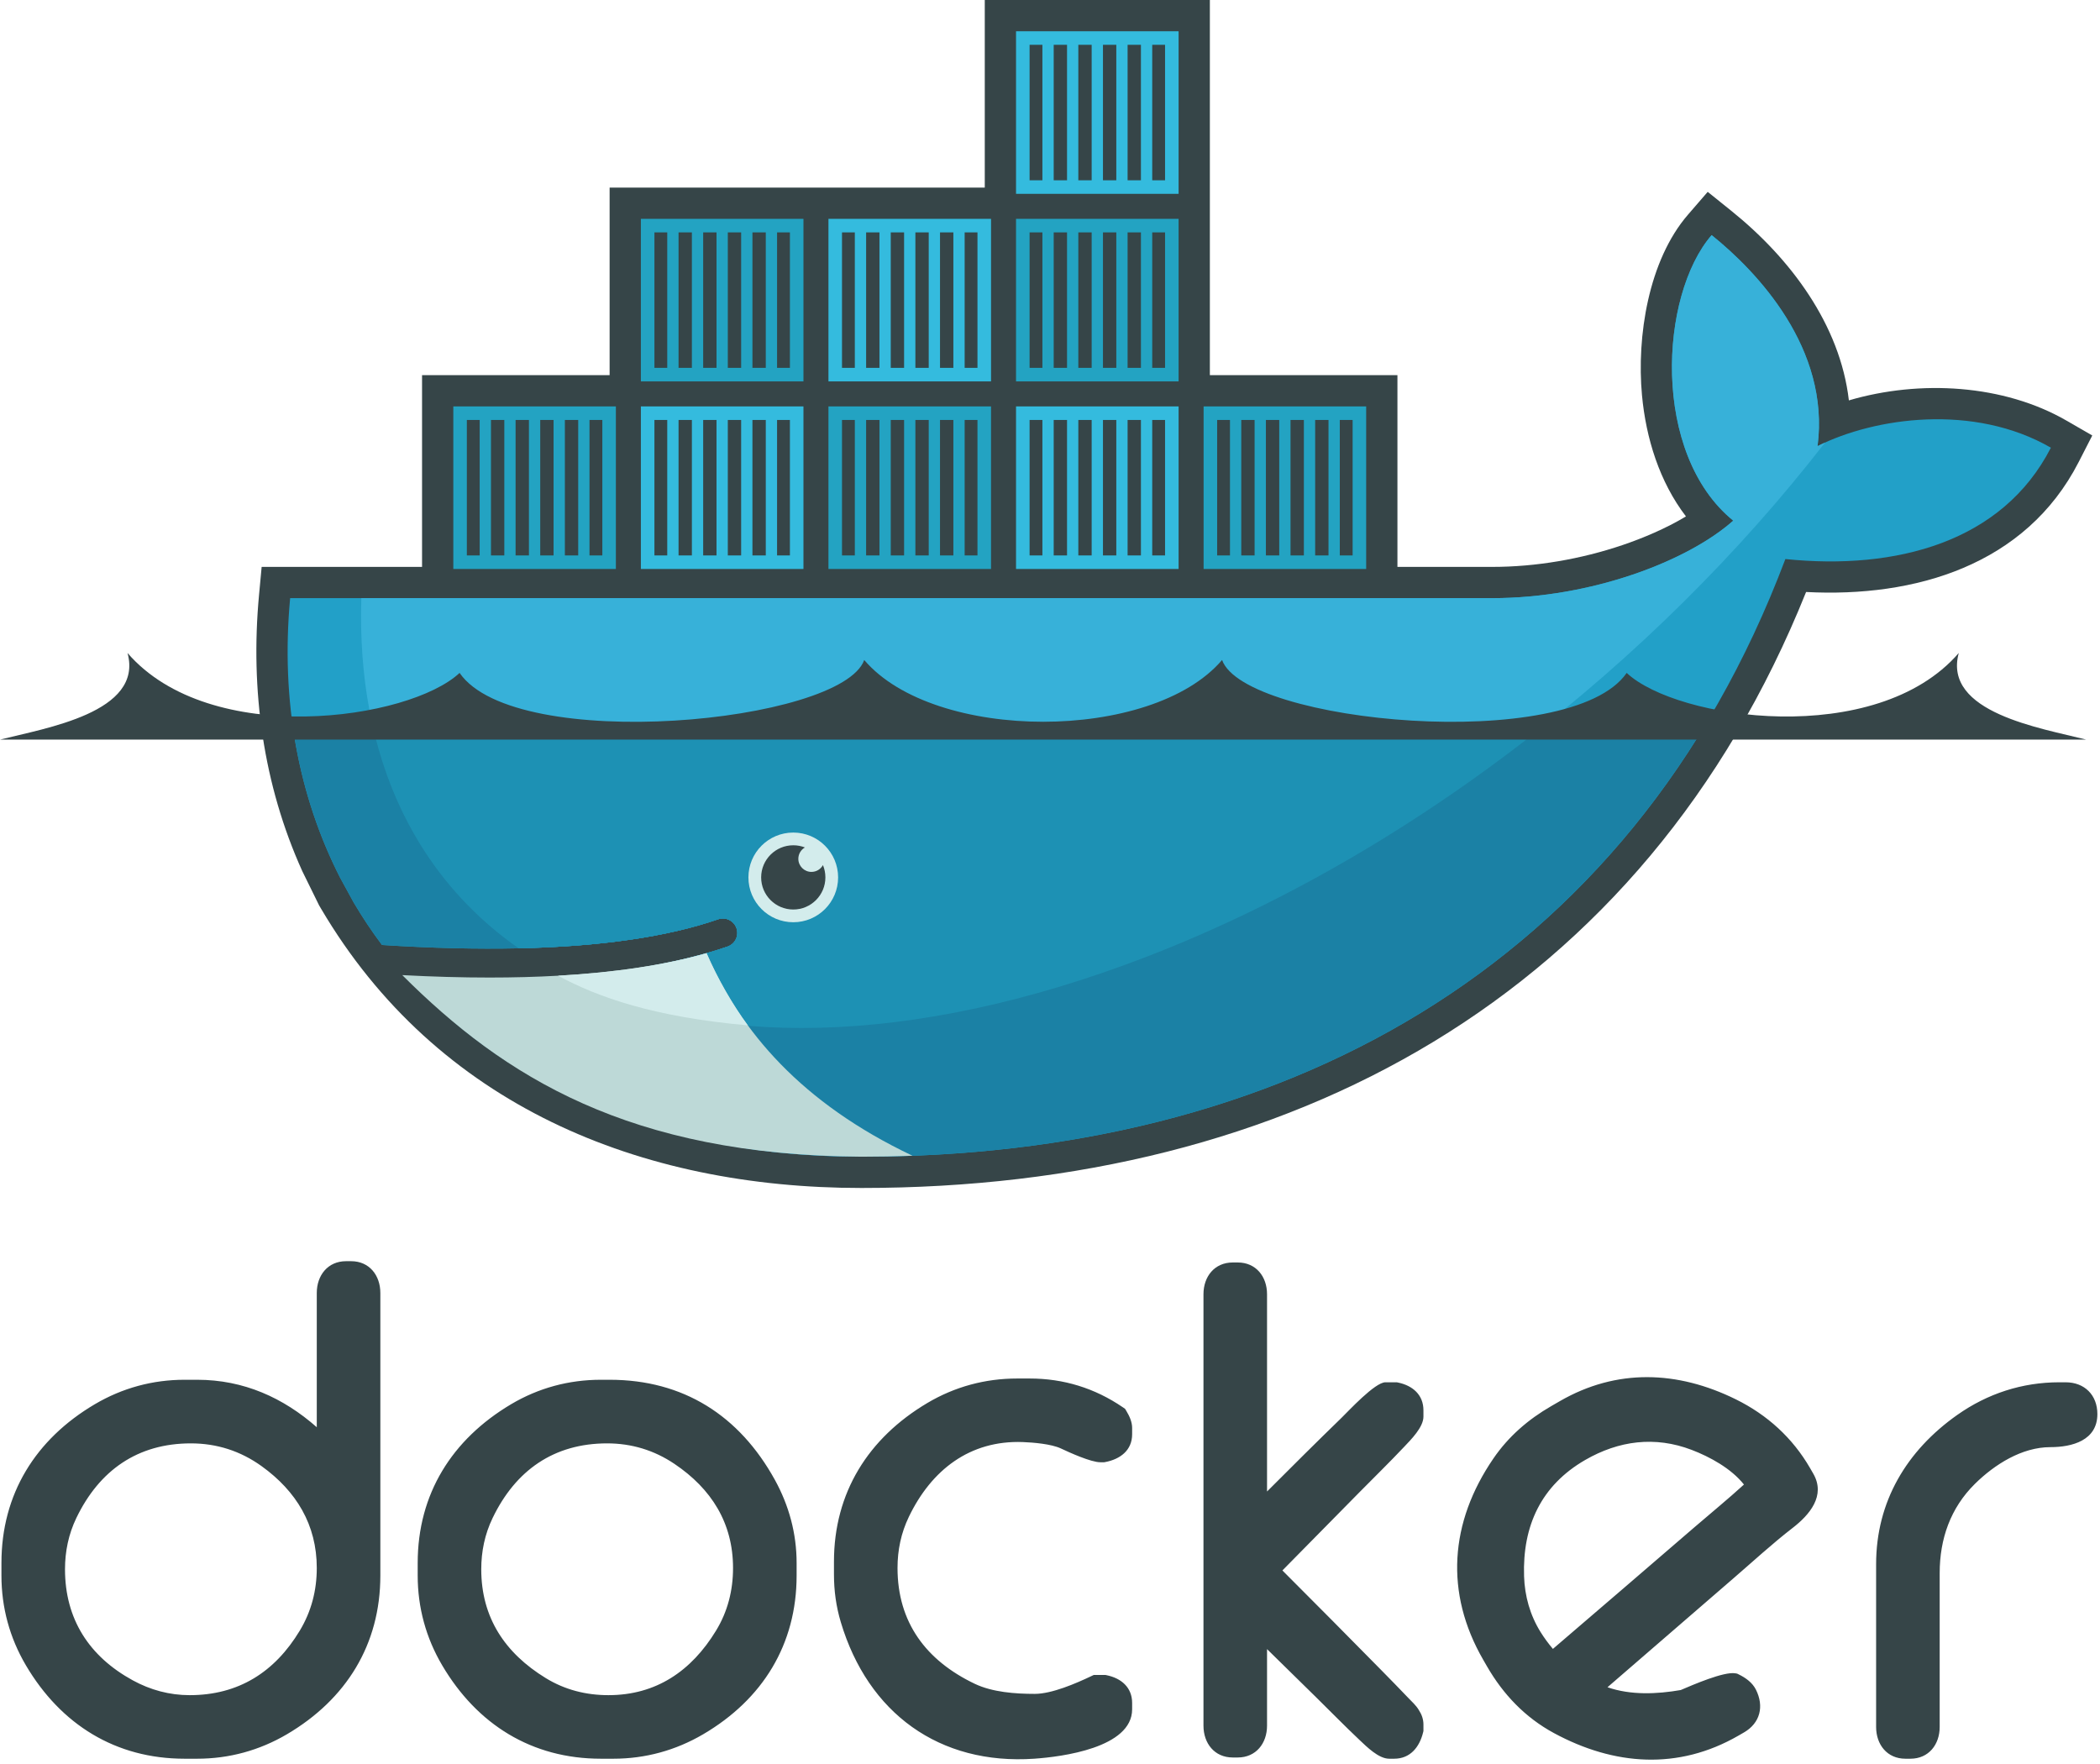
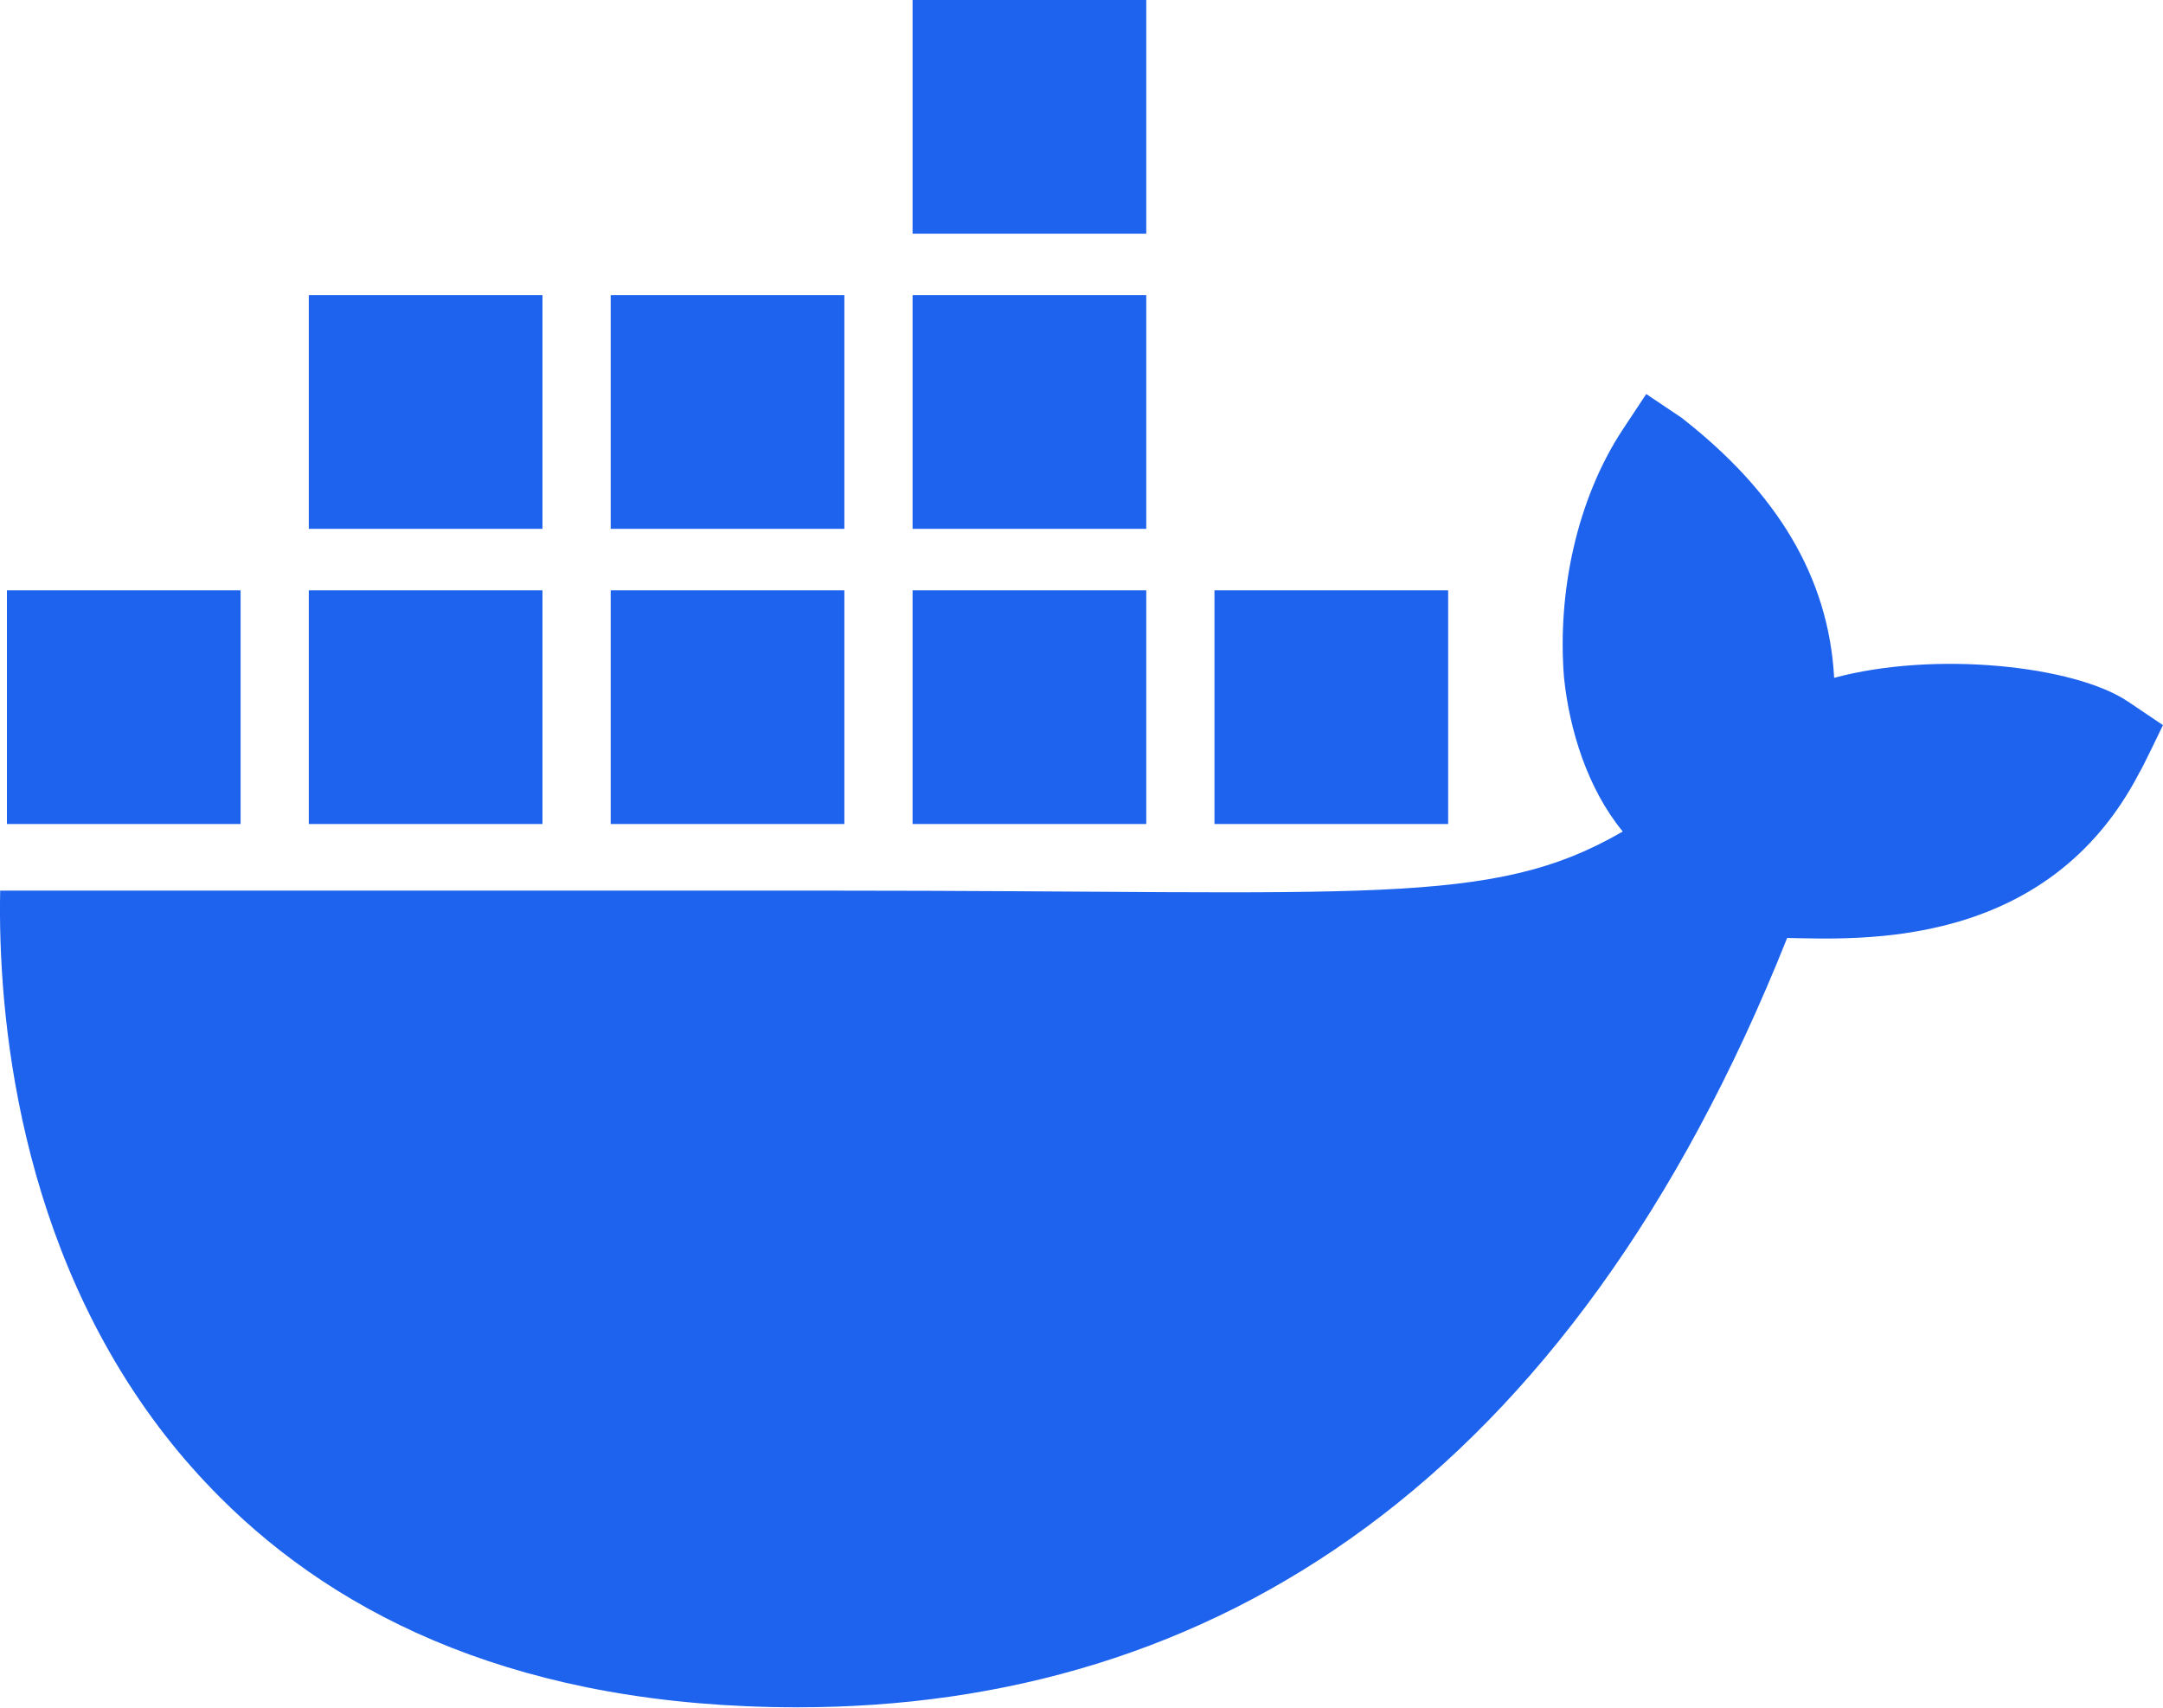
- <svg xmlns="http://www.w3.org/2000/svg" width="256px" height="215px" viewBox="0 0 256 215" version="1.1">
-   <g stroke="none" stroke-width="1" fill="none" fill-rule="evenodd">
-     <path d="M38.617,173.984 L38.617,157.622 C38.617,155.473 39.961,153.745 42.186,153.745 L42.803,153.745 C45.028,153.745 46.366,155.474 46.366,157.622 L46.366,192.069 C46.366,200.469 42.215,207.153 34.984,211.411 C31.631,213.384 27.926,214.396 24.039,214.396 L22.502,214.396 C14.1,214.396 7.425,210.243 3.16,203.015 C1.181,199.66 0.176,195.961 0.176,192.069 L0.176,190.534 C0.176,182.131 4.328,175.451 11.554,171.185 C14.91,169.204 18.61,168.2 22.502,168.2 L24.039,168.2 C29.725,168.2 34.549,170.404 38.617,173.984 L38.617,173.984 Z M7.924,191.3 C7.924,197.368 10.865,201.93 16.182,204.839 C18.332,206.016 20.666,206.648 23.119,206.648 C29.075,206.648 33.493,203.838 36.54,198.791 C37.957,196.443 38.617,193.874 38.617,191.143 C38.617,185.883 36.127,181.778 31.888,178.729 C29.318,176.881 26.425,175.954 23.27,175.954 C16.778,175.954 12.106,179.233 9.302,185.06 C8.356,187.029 7.924,189.121 7.924,191.3 L7.924,191.3 Z M73.248,168.2 L74.322,168.2 C83.3,168.2 90.128,172.555 94.455,180.392 C96.185,183.527 97.111,186.949 97.111,190.534 L97.111,192.069 C97.111,200.469 92.969,207.162 85.726,211.412 C82.373,213.379 78.669,214.396 74.783,214.396 L73.248,214.396 C64.846,214.396 58.169,210.243 53.906,203.015 C51.927,199.66 50.919,195.961 50.919,192.069 L50.919,190.534 C50.919,182.13 55.088,175.472 62.296,171.187 C65.647,169.196 69.354,168.2 73.248,168.2 L73.248,168.2 Z M58.667,191.3 C58.667,197.19 61.558,201.523 66.533,204.569 C68.869,206 71.442,206.648 74.171,206.648 C79.991,206.648 84.293,203.697 87.287,198.785 C88.715,196.443 89.361,193.87 89.361,191.143 C89.361,185.666 86.723,181.482 82.213,178.45 C79.742,176.787 76.991,175.954 74.015,175.954 C67.523,175.954 62.851,179.233 60.048,185.06 C59.1,187.029 58.667,189.121 58.667,191.3 L58.667,191.3 Z M129.324,176.573 C128.155,176.025 125.964,175.843 124.7,175.795 C118.226,175.551 113.542,179.197 110.794,184.908 C109.845,186.878 109.412,188.963 109.412,191.143 C109.412,197.78 112.897,202.427 118.821,205.26 C120.985,206.294 123.779,206.491 126.144,206.491 C128.225,206.491 131.164,205.216 133.01,204.339 L133.33,204.187 L134.763,204.187 L134.921,204.219 C136.683,204.586 138.013,205.703 138.013,207.599 L138.013,208.366 C138.013,213.084 129.391,214.164 126.101,214.394 C114.491,215.197 105.808,208.821 102.498,197.747 C101.923,195.824 101.664,193.914 101.664,191.91 L101.664,190.377 C101.664,181.974 105.834,175.318 113.041,171.036 C116.392,169.046 120.098,168.047 123.992,168.047 L125.527,168.047 C129.657,168.047 133.461,169.22 136.871,171.549 L137.152,171.743 L137.328,172.035 C137.696,172.645 138.013,173.351 138.013,174.077 L138.013,174.844 C138.013,176.822 136.534,177.886 134.747,178.23 L134.599,178.256 L134.141,178.256 C132.985,178.256 130.356,177.059 129.324,176.573 L129.324,176.573 Z M154.458,181.82 C157.467,178.806 160.488,175.798 163.543,172.834 C164.394,172.007 167.617,168.507 168.886,168.507 L170.274,168.507 L170.432,168.54 C172.2,168.907 173.524,170.026 173.524,171.926 L173.524,172.692 C173.524,173.988 172.006,175.494 171.169,176.381 C169.389,178.268 167.515,180.093 165.693,181.942 L156.331,191.445 C160.362,195.484 164.389,199.528 168.387,203.599 C169.493,204.725 170.599,205.852 171.688,206.995 C172.073,207.4 172.641,207.904 172.964,208.465 C173.311,208.991 173.524,209.584 173.524,210.217 L173.524,211.018 L173.479,211.202 C173.044,212.97 171.922,214.396 169.963,214.396 L169.346,214.396 C168.064,214.396 166.616,212.945 165.738,212.117 C163.929,210.411 162.181,208.617 160.407,206.874 L154.458,201.034 L154.458,210.368 C154.458,212.518 153.112,214.246 150.889,214.246 L150.278,214.246 C148.053,214.246 146.709,212.518 146.709,210.368 L146.709,157.772 C146.709,155.621 148.054,153.902 150.278,153.902 L150.889,153.902 C153.112,153.902 154.458,155.621 154.458,157.772 L154.458,181.82 L154.458,181.82 Z M251.035,168.507 L251.804,168.507 C254.129,168.507 255.68,170.073 255.68,172.384 C255.68,175.592 252.613,176.413 249.959,176.413 C246.479,176.413 243.157,178.52 240.758,180.883 C237.767,183.832 236.457,187.609 236.457,191.761 L236.457,210.52 C236.457,212.671 235.115,214.396 232.887,214.396 L232.276,214.396 C230.049,214.396 228.707,212.671 228.707,210.52 L228.707,190.684 C228.707,183.067 232.415,176.849 238.596,172.488 C242.288,169.883 246.516,168.507 251.035,168.507 L251.035,168.507 Z M195.961,205.683 C198.78,206.668 201.996,206.527 204.889,206.023 C206.368,205.394 210.153,203.744 211.545,203.985 L211.762,204.022 L211.962,204.12 C212.812,204.532 213.623,205.115 214.057,205.979 C215.071,208.007 214.584,210.045 212.592,211.196 L211.929,211.579 C204.578,215.821 196.761,215.233 189.434,211.271 C185.931,209.377 183.251,206.566 181.274,203.139 L180.812,202.338 C176.093,194.166 176.73,185.57 182.051,177.799 C183.889,175.113 186.29,173.038 189.097,171.415 L190.159,170.802 C197.081,166.806 204.5,167.08 211.61,170.587 C215.432,172.473 218.529,175.284 220.663,178.981 L221.047,179.647 C222.597,182.333 220.589,184.673 218.516,186.273 C216.11,188.129 213.681,190.363 211.375,192.353 C206.233,196.792 201.099,201.241 195.961,205.683 L195.961,205.683 Z M189.306,201.009 C195.056,196.078 200.808,191.144 206.543,186.193 C208.502,184.503 210.652,182.749 212.596,180.972 C211.036,179.006 208.43,177.589 206.215,176.744 C201.747,175.041 197.339,175.613 193.24,177.979 C187.875,181.077 185.59,186.01 185.791,192.149 C185.869,194.567 186.52,196.897 187.803,198.954 C188.255,199.679 188.76,200.36 189.306,201.009 L189.306,201.009 Z" fill="#364548" />
-     <path d="M147.488,45.732 L170.354,45.732 L170.354,69.107 L181.915,69.107 C187.254,69.107 192.746,68.156 197.802,66.443 C200.287,65.6 203.075,64.428 205.526,62.954 C202.298,58.739 200.65,53.418 200.165,48.172 C199.506,41.038 200.946,31.752 205.774,26.168 L208.178,23.388 L211.042,25.691 C218.253,31.484 224.318,39.58 225.387,48.809 C234.07,46.255 244.265,46.859 251.918,51.276 L255.058,53.088 L253.406,56.314 C246.933,68.946 233.401,72.86 220.171,72.167 C200.374,121.476 157.273,144.82 105.014,144.82 C78.015,144.82 53.244,134.727 39.138,110.773 L38.907,110.382 L36.852,106.201 C32.084,95.657 30.5,84.106 31.574,72.564 L31.897,69.107 L51.45,69.107 L51.45,45.732 L74.315,45.732 L74.315,22.866 L120.048,22.866 L120.048,0 L147.488,0 L147.488,45.732" fill="#364548" />
-     <path d="M221.57,54.38 C223.103,42.464 214.186,33.105 208.656,28.661 C202.283,36.029 201.293,55.339 211.291,63.469 C205.712,68.425 193.954,72.917 181.915,72.917 L35.37,72.917 C34.2,85.484 36.406,97.057 41.445,106.962 L43.112,110.011 C44.167,111.803 45.321,113.532 46.567,115.196 L46.567,115.196 C52.592,115.583 58.147,115.717 63.229,115.604 L63.231,115.604 C73.218,115.383 81.367,114.205 87.543,112.065 C88.462,111.745 89.465,112.233 89.783,113.151 C90.1,114.07 89.614,115.073 88.695,115.391 C87.874,115.676 87.018,115.942 86.134,116.195 C86.133,116.195 86.132,116.195 86.131,116.196 C81.268,117.584 76.053,118.518 69.325,118.933 C69.724,118.94 68.909,118.993 68.907,118.994 C68.678,119.008 68.39,119.041 68.16,119.053 C65.512,119.202 62.654,119.233 59.732,119.233 C56.536,119.233 53.389,119.172 49.87,118.994 L49.78,119.053 C61.991,132.777 81.082,141.008 105.014,141.008 C155.662,141.008 198.622,118.556 217.646,68.151 C231.142,69.536 244.113,66.094 250.013,54.576 C240.615,49.153 228.529,50.882 221.57,54.38" fill="#22A0C8" />
-     <path d="M221.57,54.38 C223.103,42.464 214.186,33.105 208.656,28.661 C202.283,36.029 201.293,55.339 211.291,63.469 C205.712,68.425 193.954,72.917 181.915,72.917 L44.048,72.917 C43.45,92.163 50.592,106.772 63.229,115.604 L63.231,115.604 C73.218,115.383 81.367,114.205 87.543,112.065 C88.462,111.745 89.465,112.233 89.783,113.151 C90.1,114.07 89.614,115.073 88.695,115.391 C87.874,115.676 87.018,115.942 86.134,116.195 C86.133,116.195 86.132,116.195 86.131,116.196 C81.268,117.584 75.605,118.638 68.877,119.053 C68.875,119.053 68.714,118.898 68.712,118.898 C85.949,127.74 110.942,127.708 139.597,116.701 C171.728,104.357 201.626,80.841 222.488,53.944 C222.173,54.086 221.866,54.231 221.57,54.38" fill="#37B1D9" />
-     <path d="M35.645,88.186 C36.556,94.918 38.524,101.221 41.445,106.962 L43.112,110.011 C44.167,111.803 45.321,113.532 46.567,115.196 C52.593,115.583 58.148,115.717 63.231,115.604 C73.218,115.383 81.367,114.205 87.543,112.065 C88.462,111.745 89.465,112.233 89.783,113.151 C90.1,114.07 89.614,115.073 88.695,115.391 C87.874,115.676 87.018,115.942 86.134,116.195 C86.133,116.195 86.132,116.195 86.131,116.196 C81.268,117.584 75.635,118.578 68.907,118.994 C68.676,119.008 68.273,119.011 68.04,119.023 C65.394,119.172 62.565,119.263 59.642,119.263 C56.447,119.263 53.179,119.202 49.661,119.023 C61.871,132.747 81.082,141.008 105.014,141.008 C148.373,141.008 186.098,124.55 207.993,88.186 L35.645,88.186" fill="#1B81A5" />
-     <path d="M45.367,88.186 C47.959,100.005 54.188,109.285 63.231,115.604 C73.218,115.383 81.367,114.205 87.543,112.065 C88.462,111.745 89.465,112.233 89.783,113.151 C90.1,114.07 89.614,115.073 88.695,115.391 C87.874,115.676 87.018,115.942 86.134,116.195 C86.133,116.195 86.132,116.195 86.131,116.196 C81.268,117.584 75.516,118.578 68.787,118.994 C86.023,127.834 110.944,127.707 139.597,116.701 C156.931,110.041 173.614,100.127 188.581,88.186 L45.367,88.186" fill="#1D91B4" />
-     <path d="M55.261,49.543 L75.078,49.543 L75.078,69.361 L55.261,69.361 L55.261,49.543 Z M56.911,51.195 L58.475,51.195 L58.475,67.71 L56.911,67.71 L56.911,51.195 Z M59.852,51.195 L61.478,51.195 L61.478,67.71 L59.852,67.71 L59.852,51.195 Z M62.853,51.195 L64.48,51.195 L64.48,67.71 L62.853,67.71 L62.853,51.195 Z M65.857,51.195 L67.483,51.195 L67.483,67.71 L65.857,67.71 L65.857,51.195 Z M68.86,51.195 L70.486,51.195 L70.486,67.71 L68.86,67.71 L68.86,51.195 Z M71.862,51.195 L73.427,51.195 L73.427,67.71 L71.862,67.71 L71.862,51.195 Z" fill="#23A3C2" />
-     <path d="M78.126,26.677 L97.945,26.677 L97.945,46.494 L78.126,46.494 L78.126,26.677 Z M79.778,28.329 L81.341,28.329 L81.341,44.843 L79.778,44.843 L79.778,28.329 Z M82.719,28.329 L84.344,28.329 L84.344,44.843 L82.719,44.843 L82.719,28.329 Z M85.72,28.329 L87.346,28.329 L87.346,44.843 L85.72,44.843 L85.72,28.329 Z M88.723,28.329 L90.349,28.329 L90.349,44.843 L88.723,44.843 L88.723,28.329 Z M91.726,28.329 L93.353,28.329 L93.353,44.843 L91.726,44.843 L91.726,28.329 Z M94.728,28.329 L96.294,28.329 L96.294,44.843 L94.728,44.843 L94.728,28.329 Z" fill="#23A3C2" />
-     <path d="M78.126,49.543 L97.945,49.543 L97.945,69.361 L78.126,69.361 L78.126,49.543 Z M79.778,51.195 L81.341,51.195 L81.341,67.71 L79.778,67.71 L79.778,51.195 Z M82.719,51.195 L84.344,51.195 L84.344,67.71 L82.719,67.71 L82.719,51.195 Z M85.72,51.195 L87.346,51.195 L87.346,67.71 L85.72,67.71 L85.72,51.195 Z M88.723,51.195 L90.349,51.195 L90.349,67.71 L88.723,67.71 L88.723,51.195 Z M91.726,51.195 L93.353,51.195 L93.353,67.71 L91.726,67.71 L91.726,51.195 Z M94.728,51.195 L96.294,51.195 L96.294,67.71 L94.728,67.71 L94.728,51.195 Z" fill="#34BBDE" />
-     <path d="M100.993,49.543 L120.811,49.543 L120.811,69.361 L100.993,69.361 L100.993,49.543 Z M102.644,51.195 L104.207,51.195 L104.207,67.71 L102.644,67.71 L102.644,51.195 Z M105.584,51.195 L107.21,51.195 L107.21,67.71 L105.584,67.71 L105.584,51.195 Z M108.587,51.195 L110.213,51.195 L110.213,67.71 L108.587,67.71 L108.587,51.195 Z M111.59,51.195 L113.216,51.195 L113.216,67.71 L111.59,67.71 L111.59,51.195 Z M114.592,51.195 L116.22,51.195 L116.22,67.71 L114.592,67.71 L114.592,51.195 Z M117.595,51.195 L119.159,51.195 L119.159,67.71 L117.595,67.71 L117.595,51.195 Z" fill="#23A3C2" />
-     <path d="M100.993,26.677 L120.811,26.677 L120.811,46.494 L100.993,46.494 L100.993,26.677 Z M102.644,28.329 L104.207,28.329 L104.207,44.843 L102.644,44.843 L102.644,28.329 Z M105.584,28.329 L107.21,28.329 L107.21,44.843 L105.584,44.843 L105.584,28.329 Z M108.587,28.329 L110.213,28.329 L110.213,44.843 L108.587,44.843 L108.587,28.329 Z M111.59,28.329 L113.216,28.329 L113.216,44.843 L111.59,44.843 L111.59,28.329 Z M114.592,28.329 L116.22,28.329 L116.22,44.843 L114.592,44.843 L114.592,28.329 Z M117.595,28.329 L119.159,28.329 L119.159,44.843 L117.595,44.843 L117.595,28.329 Z" fill="#34BBDE" />
-     <path d="M123.859,49.543 L143.677,49.543 L143.677,69.361 L123.859,69.361 L123.859,49.543 Z M125.511,51.195 L127.074,51.195 L127.074,67.71 L125.511,67.71 L125.511,51.195 Z M128.451,51.195 L130.077,51.195 L130.077,67.71 L128.451,67.71 L128.451,51.195 Z M131.453,51.195 L133.079,51.195 L133.079,67.71 L131.453,67.71 L131.453,51.195 Z M134.456,51.195 L136.083,51.195 L136.083,67.71 L134.456,67.71 L134.456,51.195 Z M137.459,51.195 L139.086,51.195 L139.086,67.71 L137.459,67.71 L137.459,51.195 Z M140.462,51.195 L142.026,51.195 L142.026,67.71 L140.462,67.71 L140.462,51.195 Z" fill="#34BBDE" />
-     <path d="M123.859,26.677 L143.677,26.677 L143.677,46.494 L123.859,46.494 L123.859,26.677 Z M125.511,28.329 L127.074,28.329 L127.074,44.843 L125.511,44.843 L125.511,28.329 Z M128.451,28.329 L130.077,28.329 L130.077,44.843 L128.451,44.843 L128.451,28.329 Z M131.453,28.329 L133.079,28.329 L133.079,44.843 L131.453,44.843 L131.453,28.329 Z M134.456,28.329 L136.083,28.329 L136.083,44.843 L134.456,44.843 L134.456,28.329 Z M137.459,28.329 L139.086,28.329 L139.086,44.843 L137.459,44.843 L137.459,28.329 Z M140.462,28.329 L142.026,28.329 L142.026,44.843 L140.462,44.843 L140.462,28.329 Z" fill="#23A3C2" />
-     <path d="M123.859,3.811 L143.677,3.811 L143.677,23.629 L123.859,23.629 L123.859,3.811 Z M125.511,5.461 L127.074,5.461 L127.074,21.977 L125.511,21.977 L125.511,5.461 Z M128.451,5.461 L130.077,5.461 L130.077,21.977 L128.451,21.977 L128.451,5.461 Z M131.453,5.461 L133.079,5.461 L133.079,21.977 L131.453,21.977 L131.453,5.461 Z M134.456,5.461 L136.083,5.461 L136.083,21.977 L134.456,21.977 L134.456,5.461 Z M137.459,5.461 L139.086,5.461 L139.086,21.977 L137.459,21.977 L137.459,5.461 Z M140.462,5.461 L142.026,5.461 L142.026,21.977 L140.462,21.977 L140.462,5.461 Z" fill="#34BBDE" />
-     <path d="M146.725,49.543 L166.543,49.543 L166.543,69.361 L146.725,69.361 L146.725,49.543 Z M148.376,51.195 L149.94,51.195 L149.94,67.71 L148.376,67.71 L148.376,51.195 Z M151.316,51.195 L152.942,51.195 L152.942,67.71 L151.316,67.71 L151.316,51.195 Z M154.319,51.195 L155.946,51.195 L155.946,67.71 L154.319,67.71 L154.319,51.195 Z M157.321,51.195 L158.948,51.195 L158.948,67.71 L157.321,67.71 L157.321,51.195 Z M160.325,51.195 L161.951,51.195 L161.951,67.71 L160.325,67.71 L160.325,51.195 Z M163.327,51.195 L164.891,51.195 L164.891,67.71 L163.327,67.71 L163.327,51.195 Z" fill="#23A3C2" />
-     <path d="M96.704,101.492 C99.723,101.492 102.17,103.94 102.17,106.959 C102.17,109.978 99.723,112.426 96.704,112.426 C93.684,112.426 91.236,109.978 91.236,106.959 C91.236,103.94 93.684,101.492 96.704,101.492" fill="#D3ECEC" />
-     <path d="M96.704,103.043 C97.204,103.043 97.681,103.137 98.121,103.308 C97.644,103.584 97.321,104.1 97.321,104.692 C97.321,105.574 98.037,106.289 98.919,106.289 C99.524,106.289 100.049,105.953 100.321,105.457 C100.513,105.919 100.619,106.427 100.619,106.959 C100.619,109.121 98.866,110.874 96.704,110.874 C94.542,110.874 92.788,109.121 92.788,106.959 C92.788,104.796 94.542,103.043 96.704,103.043" fill="#364548" />
-     <path d="M0,90.162 L254.327,90.162 C248.79,88.758 236.806,86.86 238.783,79.603 C228.714,91.254 204.43,87.777 198.301,82.031 C191.477,91.93 151.747,88.167 148.976,80.456 C140.42,90.497 113.909,90.497 105.353,80.456 C102.58,88.167 62.851,91.93 56.026,82.031 C49.898,87.777 25.616,91.254 15.546,79.603 C17.522,86.86 5.539,88.758 0,90.162" fill="#364548" />
-     <path d="M111.237,140.89 C97.698,134.465 90.266,125.731 86.131,116.196 C81.102,117.631 75.056,118.549 68.031,118.943 C65.385,119.091 62.602,119.167 59.68,119.167 C56.313,119.167 52.764,119.068 49.038,118.87 C61.455,131.279 76.73,140.834 105.014,141.008 C107.102,141.008 109.175,140.968 111.237,140.89" fill="#BDD9D7" />
-     <path d="M91.16,124.994 C89.287,122.451 87.47,119.255 86.134,116.195 C81.104,117.631 75.057,118.549 68.031,118.943 C72.857,121.563 79.758,123.99 91.16,124.994" fill="#D3ECEC" />
-   </g>
+ <svg xmlns="http://www.w3.org/2000/svg" id="Layer_1" data-name="Layer 1" viewBox="0 0 756.26 596.9">
+   <defs>
+     <style>
+       .cls-1 {
+         fill: #1d63ed;
+         stroke-width: 0px;
+       }
+     </style>
+   </defs>
+   <path class="cls-1" d="M743.96,245.25c-18.54-12.48-67.26-17.81-102.68-8.27-1.91-35.28-20.1-65.01-53.38-90.95l-12.32-8.27-8.21,12.4c-16.14,24.5-22.94,57.14-20.53,86.81,1.9,18.28,8.26,38.83,20.53,53.74-46.1,26.74-88.59,20.67-276.77,20.67H.06c-.85,42.49,5.98,124.23,57.96,190.77,5.74,7.35,12.04,14.46,18.87,21.31,42.26,42.32,106.11,73.35,201.59,73.44,145.66.13,270.46-78.6,346.37-268.97,24.98.41,90.92,4.48,123.19-57.88.79-1.05,8.21-16.54,8.21-16.54l-12.3-8.27ZM189.67,206.39h-81.7v81.7h81.7v-81.7ZM295.22,206.39h-81.7v81.7h81.7v-81.7ZM400.77,206.39h-81.7v81.7h81.7v-81.7ZM506.32,206.39h-81.7v81.7h81.7v-81.7ZM84.12,206.39H2.42v81.7h81.7v-81.7ZM189.67,103.2h-81.7v81.7h81.7v-81.7ZM295.22,103.2h-81.7v81.7h81.7v-81.7ZM400.77,103.2h-81.7v81.7h81.7v-81.7ZM400.77,0h-81.7v81.7h81.7V0Z" />
</svg>
